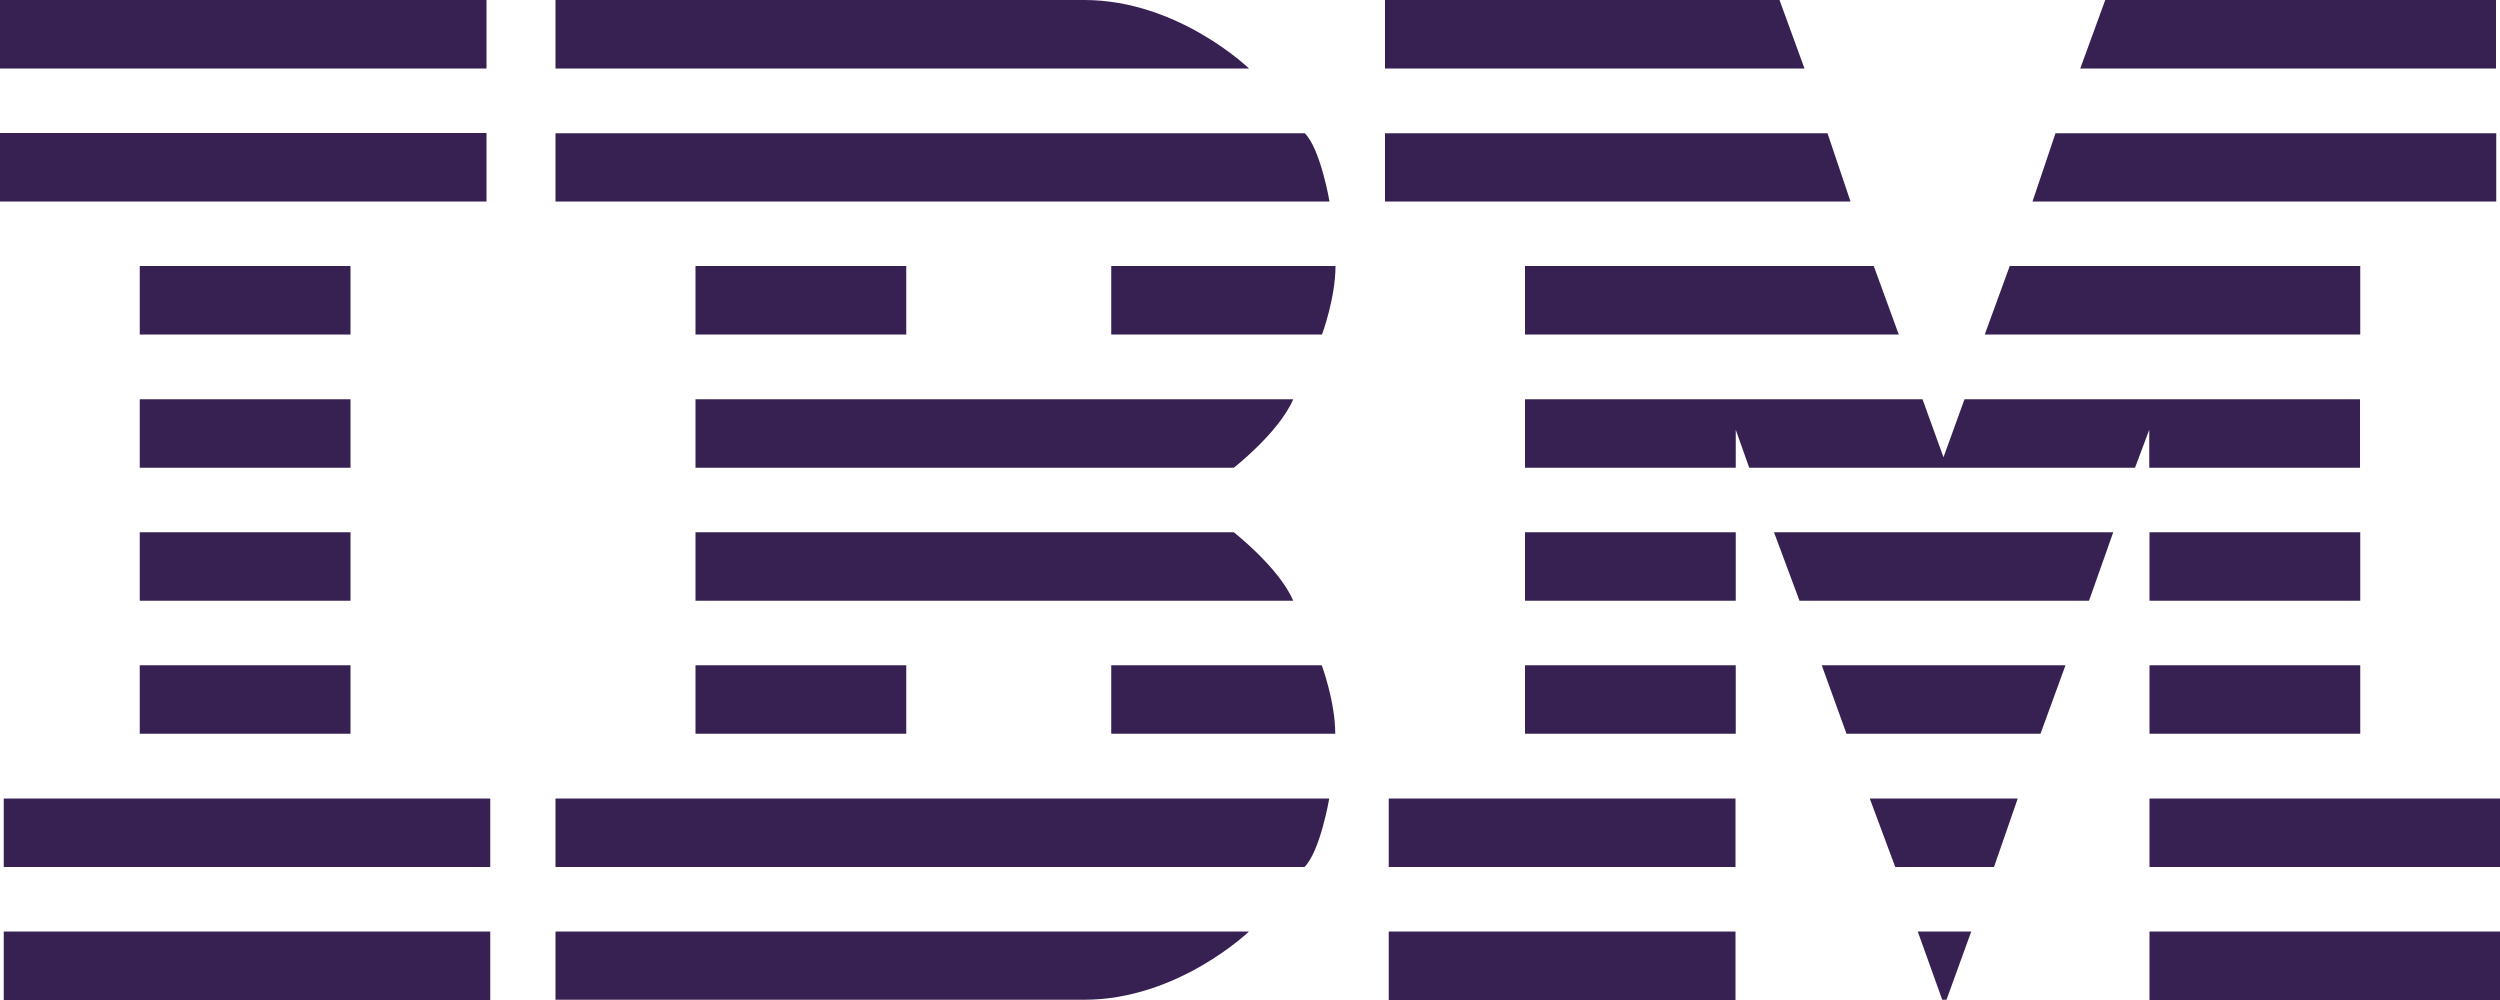
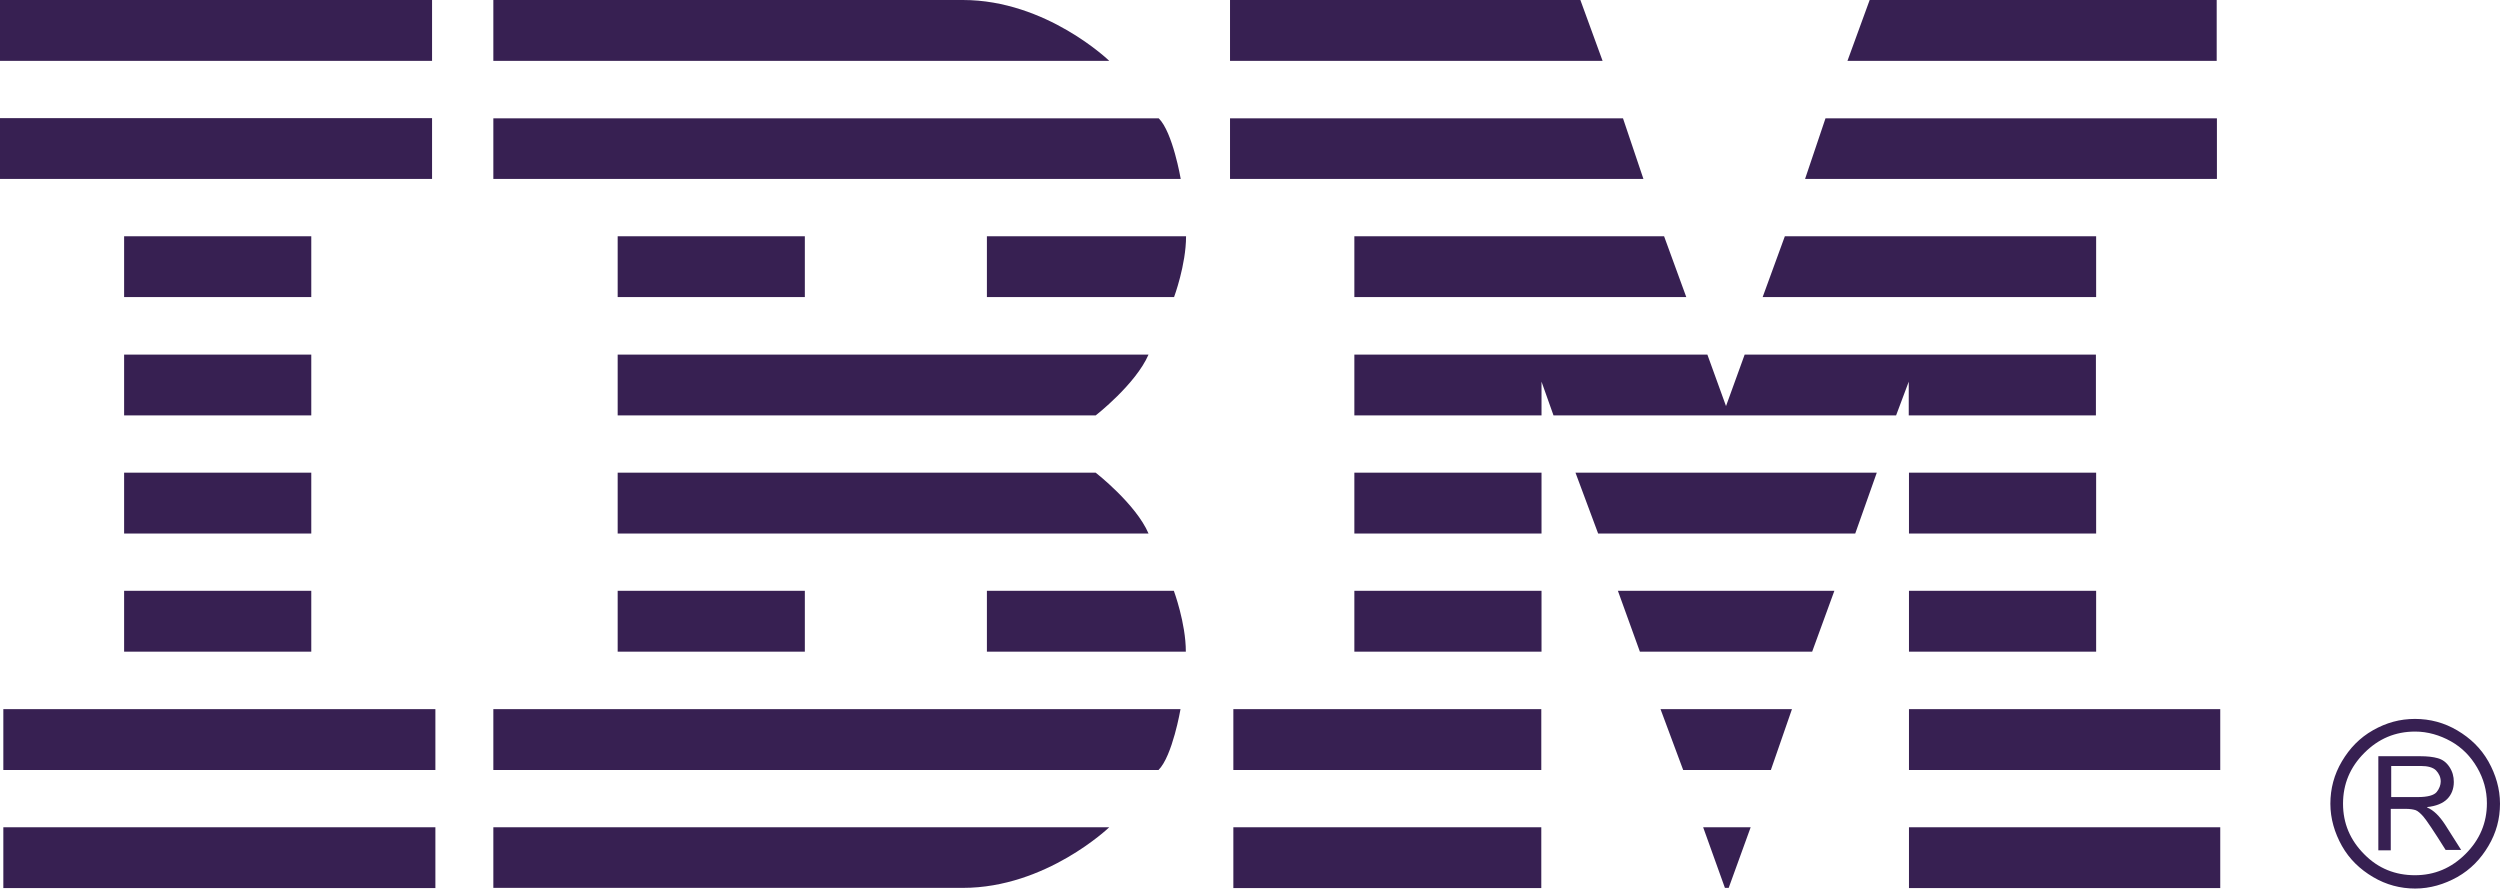
- <svg xmlns="http://www.w3.org/2000/svg" version="1.1" id="Layer_1" x="0px" y="0px" viewBox="202 220.9 1000 400" style="enable-background:new 202 220.9 1000 400;" xml:space="preserve">
+ <svg xmlns="http://www.w3.org/2000/svg" version="1.1" id="Layer_1" x="0px" y="0px" viewBox="525 -195 1126 400" style="enable-background:new 525 -195 1126 400;" xml:space="preserve">
  <style type="text/css">
	.st0{fill:#372052;}
</style>
-   <path class="st0" d="M202,220.9v27.4h194.6v-27.4H202z M424.2,220.9v27.4h277.4c0,0-28.3-27.4-65.9-27.4H424.2z M756,220.9v27.4  h167.8l-10-27.4H756z M1044.1,220.9l-10,27.4h166.3v-27.4H1044.1z M202,274.1v27.4h194.6v-27.4H202z M424.2,274.2v27.3h309.6  c0,0-3.6-21.1-9.9-27.3H424.2z M756,274.2v27.3h186.2l-9.2-27.3H756z M1024.2,274.2l-9.2,27.3h185.5v-27.3H1024.2z M257.9,327.3  v27.4h84.3v-27.4H257.9z M480.2,327.3v27.4h84.3v-27.4H480.2z M646.5,327.3v27.4h84.3c0,0,5.4-14.5,5.4-27.4H646.5z M812,327.3v27.4  h149.5l-10-27.4H812z M1005.9,327.3l-10,27.4h150.2v-27.4H1005.9z M257.9,380.6V408h84.3v-27.4H257.9z M480.2,380.6V408h215.3  c0,0,18-14,23.8-27.4H480.2z M812,380.6V408h84.3v-15.2l5.4,15.2H1056l5.7-15.2V408h84.3v-27.4H987.8l-8.4,23.2l-8.4-23.2H812z   M257.9,433.8v27.4h84.3v-27.4H257.9z M480.2,433.8v27.4h239.1c-5.7-13.3-23.8-27.4-23.8-27.4H480.2z M812,433.8v27.4h84.3v-27.4  H812z M911.6,433.8l10.2,27.4h115.8l9.7-27.4H911.6z M1061.8,433.8v27.4h84.3v-27.4H1061.8z M257.9,487v27.4h84.3V487H257.9z   M480.2,487v27.4h84.3V487H480.2z M646.5,487v27.4h89.6c0-12.9-5.4-27.4-5.4-27.4L646.5,487L646.5,487z M812,487v27.4h84.3V487H812z   M930.7,487l9.9,27.4h77.6l10-27.4L930.7,487L930.7,487z M1061.8,487v27.4h84.3V487H1061.8z M203.5,540.3v27.4h194.6v-27.4H203.5z   M424.2,540.3v27.4h299.6c6.3-6.3,9.9-27.4,9.9-27.4H424.2z M757.5,540.3v27.4h138.7v-27.4H757.5z M949.9,540.3l10.2,27.4h39.5  l9.5-27.4H949.9z M1061.8,540.3v27.4H1202v-27.4H1061.8z M203.5,593.5v27.4h194.6v-27.4H203.5z M424.2,593.5v27.3h211.5  c37.5,0,65.9-27.3,65.9-27.3H424.2z M757.5,593.5v27.4h138.7v-27.4H757.5z M969.1,593.5l9.8,27.3h1.7l9.9-27.3H969.1z M1061.8,593.5  v27.4H1202v-27.4H1061.8z" />
+   <path class="st0" d="M525-195v27.4h194.6V-195H525z M747.2-195v27.4h277.4c0,0-28.3-27.4-65.9-27.4H747.2z M1079-195v27.4h167.8  l-10-27.4H1079z M1367.1-195l-10,27.4h166.3V-195H1367.1z M525-141.8v27.4h194.6v-27.4H525z M747.2-141.7v27.3h309.6  c0,0-3.6-21.1-9.9-27.3H747.2z M1079-141.7v27.3h186.2l-9.2-27.3H1079z M1347.2-141.7l-9.2,27.3h185.5v-27.3H1347.2z M580.9-88.6  v27.4h84.3v-27.4H580.9z M803.2-88.6v27.4h84.3v-27.4H803.2z M969.5-88.6v27.4h84.3c0,0,5.4-14.5,5.4-27.4H969.5z M1135-88.6v27.4  h149.5l-10-27.4H1135z M1328.9-88.6l-10,27.4h150.2v-27.4H1328.9z M580.9-35.3v27.4h84.3v-27.4H580.9z M803.2-35.3v27.4h215.3  c0,0,18-14,23.8-27.4H803.2z M1135-35.3v27.4h84.3v-15.2l5.4,15.2H1379l5.7-15.2v15.2h84.3v-27.4h-158.2l-8.4,23.2l-8.4-23.2H1135z   M580.9,17.9v27.4h84.3V17.9H580.9z M803.2,17.9v27.4h239.1c-5.7-13.3-23.8-27.4-23.8-27.4H803.2z M1135,17.9v27.4h84.3V17.9H1135z   M1234.6,17.9l10.2,27.4h115.8l9.7-27.4H1234.6z M1384.8,17.9v27.4h84.3V17.9H1384.8z M580.9,71.1v27.4h84.3V71.1H580.9z   M803.2,71.1v27.4h84.3V71.1H803.2z M969.5,71.1v27.4h89.6c0-12.9-5.4-27.4-5.4-27.4H969.5L969.5,71.1z M1135,71.1v27.4h84.3V71.1  H1135z M1253.7,71.1l9.9,27.4h77.6l10-27.4H1253.7L1253.7,71.1z M1384.8,71.1v27.4h84.3V71.1H1384.8z M526.5,124.4v27.4h194.6v-27.4  H526.5z M747.2,124.4v27.4h299.6c6.3-6.3,9.9-27.4,9.9-27.4H747.2z M1080.5,124.4v27.4h138.7v-27.4H1080.5z M1272.9,124.4l10.2,27.4  h39.5l9.5-27.4H1272.9z M1384.8,124.4v27.4H1525v-27.4H1384.8z M526.5,177.6V205h194.6v-27.4H526.5z M747.2,177.6v27.3h211.5  c37.5,0,65.9-27.3,65.9-27.3H747.2z M1080.5,177.6V205h138.7v-27.4H1080.5z M1292.1,177.6l9.8,27.3h1.7l9.9-27.3H1292.1z   M1384.8,177.6V205H1525v-27.4H1384.8z" />
+   <g>
+     <path class="st0" d="M1612.7,128.8c6.8,0,13.2,1.7,19.1,5.2c5.9,3.5,10.6,8,14,14c3.3,5.9,5.2,12.3,5.2,19c0,6.8-1.7,13.1-5.2,19   c-3.5,5.9-8,10.6-14,14c-5.9,3.3-12.3,5.2-19,5.2s-13.1-1.7-19-5.2c-5.9-3.5-10.6-8-14-14c-3.3-5.9-5.2-12.3-5.2-19   c0-6.8,1.7-13.2,5.2-19.1s8-10.6,14-14C1599.8,130.5,1605.9,128.8,1612.7,128.8z M1612.7,199.2c8.8,0,16.4-3.2,22.8-9.6   c6.4-6.4,9.6-14,9.6-22.8c0-5.8-1.5-11.1-4.4-16.1c-2.9-5-6.8-9-11.8-11.8s-10.5-4.4-16.1-4.4c-9,0-16.5,3.2-22.9,9.6   c-6.4,6.4-9.6,14-9.6,22.9c0,8.8,3.2,16.4,9.6,22.8C1596.2,196.2,1603.9,199.2,1612.7,199.2z M1633.5,187.8h-7   c-5.3-8.5-8.7-13.5-10-15s-2.6-2.6-3.5-2.9c-0.9-0.3-2.4-0.6-4.7-0.6h-6.5V188h-5.6v-42.4h18.8c3.3,0,5.9,0.3,8,0.9   c2.1,0.6,3.8,1.8,5.2,3.9c1.4,2.1,2,4.3,2,6.8c0,3.2-1.1,5.8-3,7.7s-5,3.2-9,3.6v0.2c2.9,1.2,5.5,3.8,8,7.6L1633.5,187.8z    M1602,164h12c4.4,0,7.3-0.8,8.5-2.3s1.8-3.2,1.8-4.7c0-2-0.8-3.6-2.1-5c-1.4-1.4-3.8-2-6.8-2H1602L1602,164L1602,164z" />
+   </g>
</svg>
